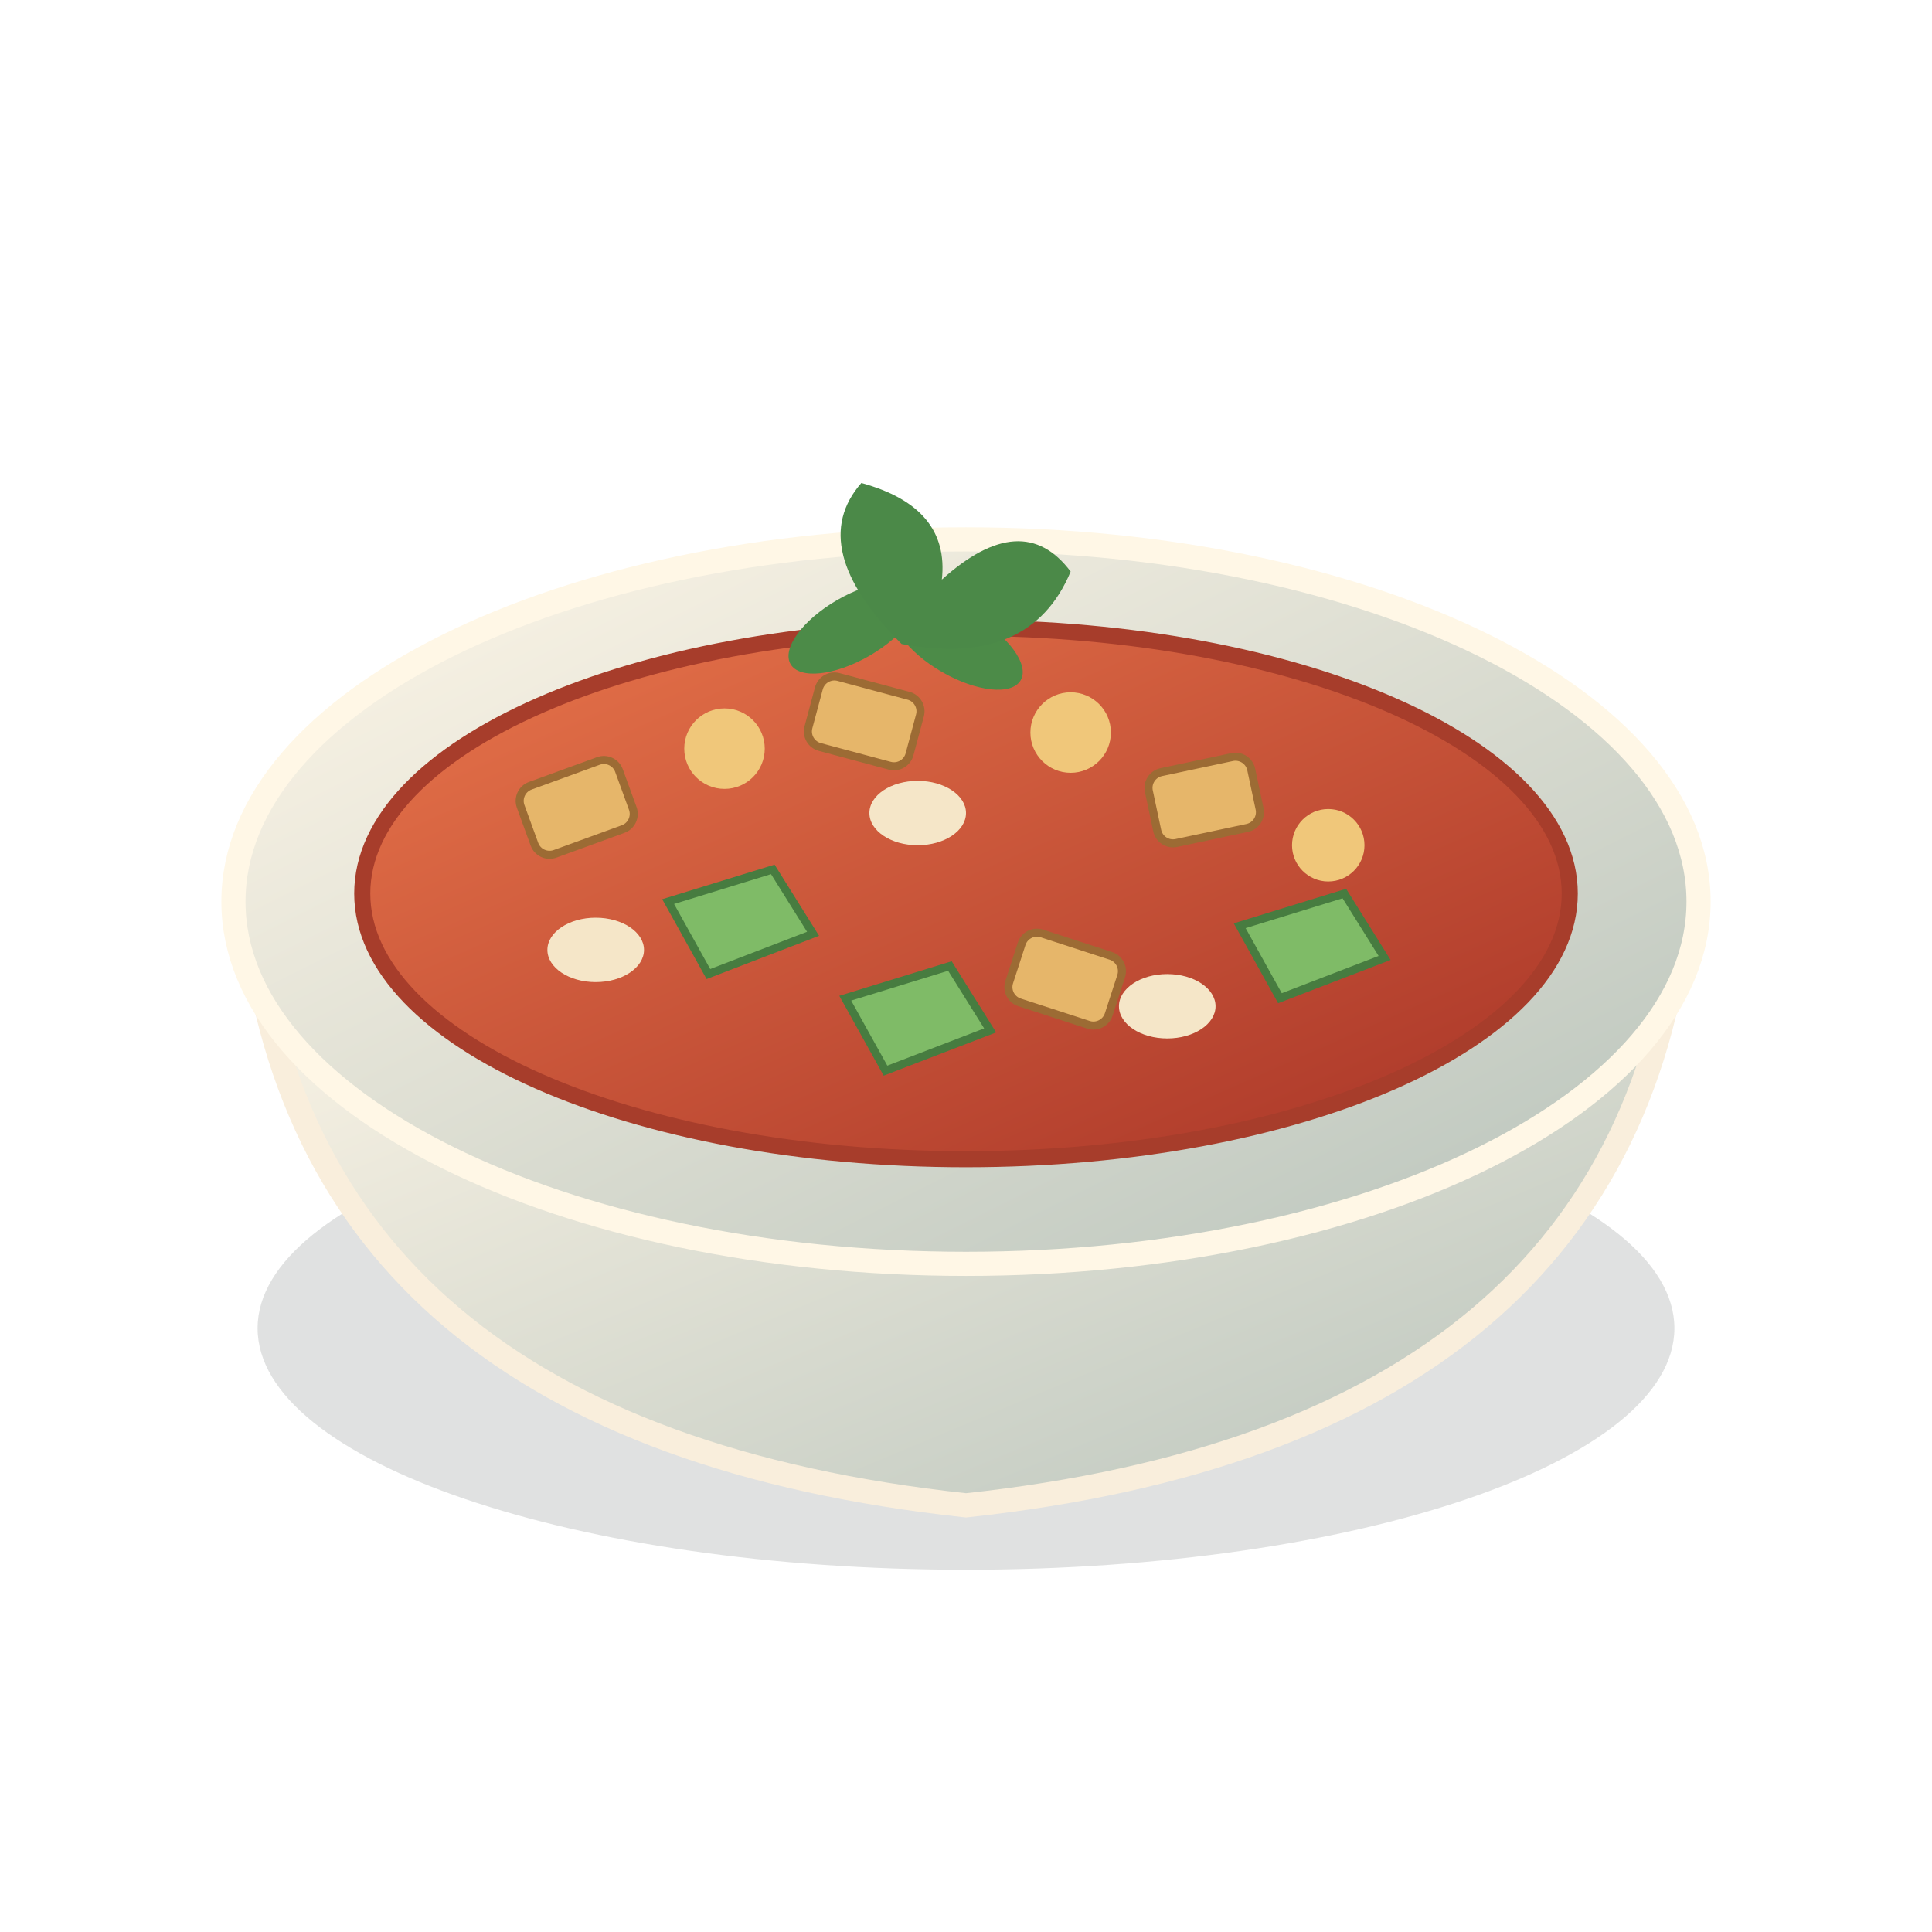
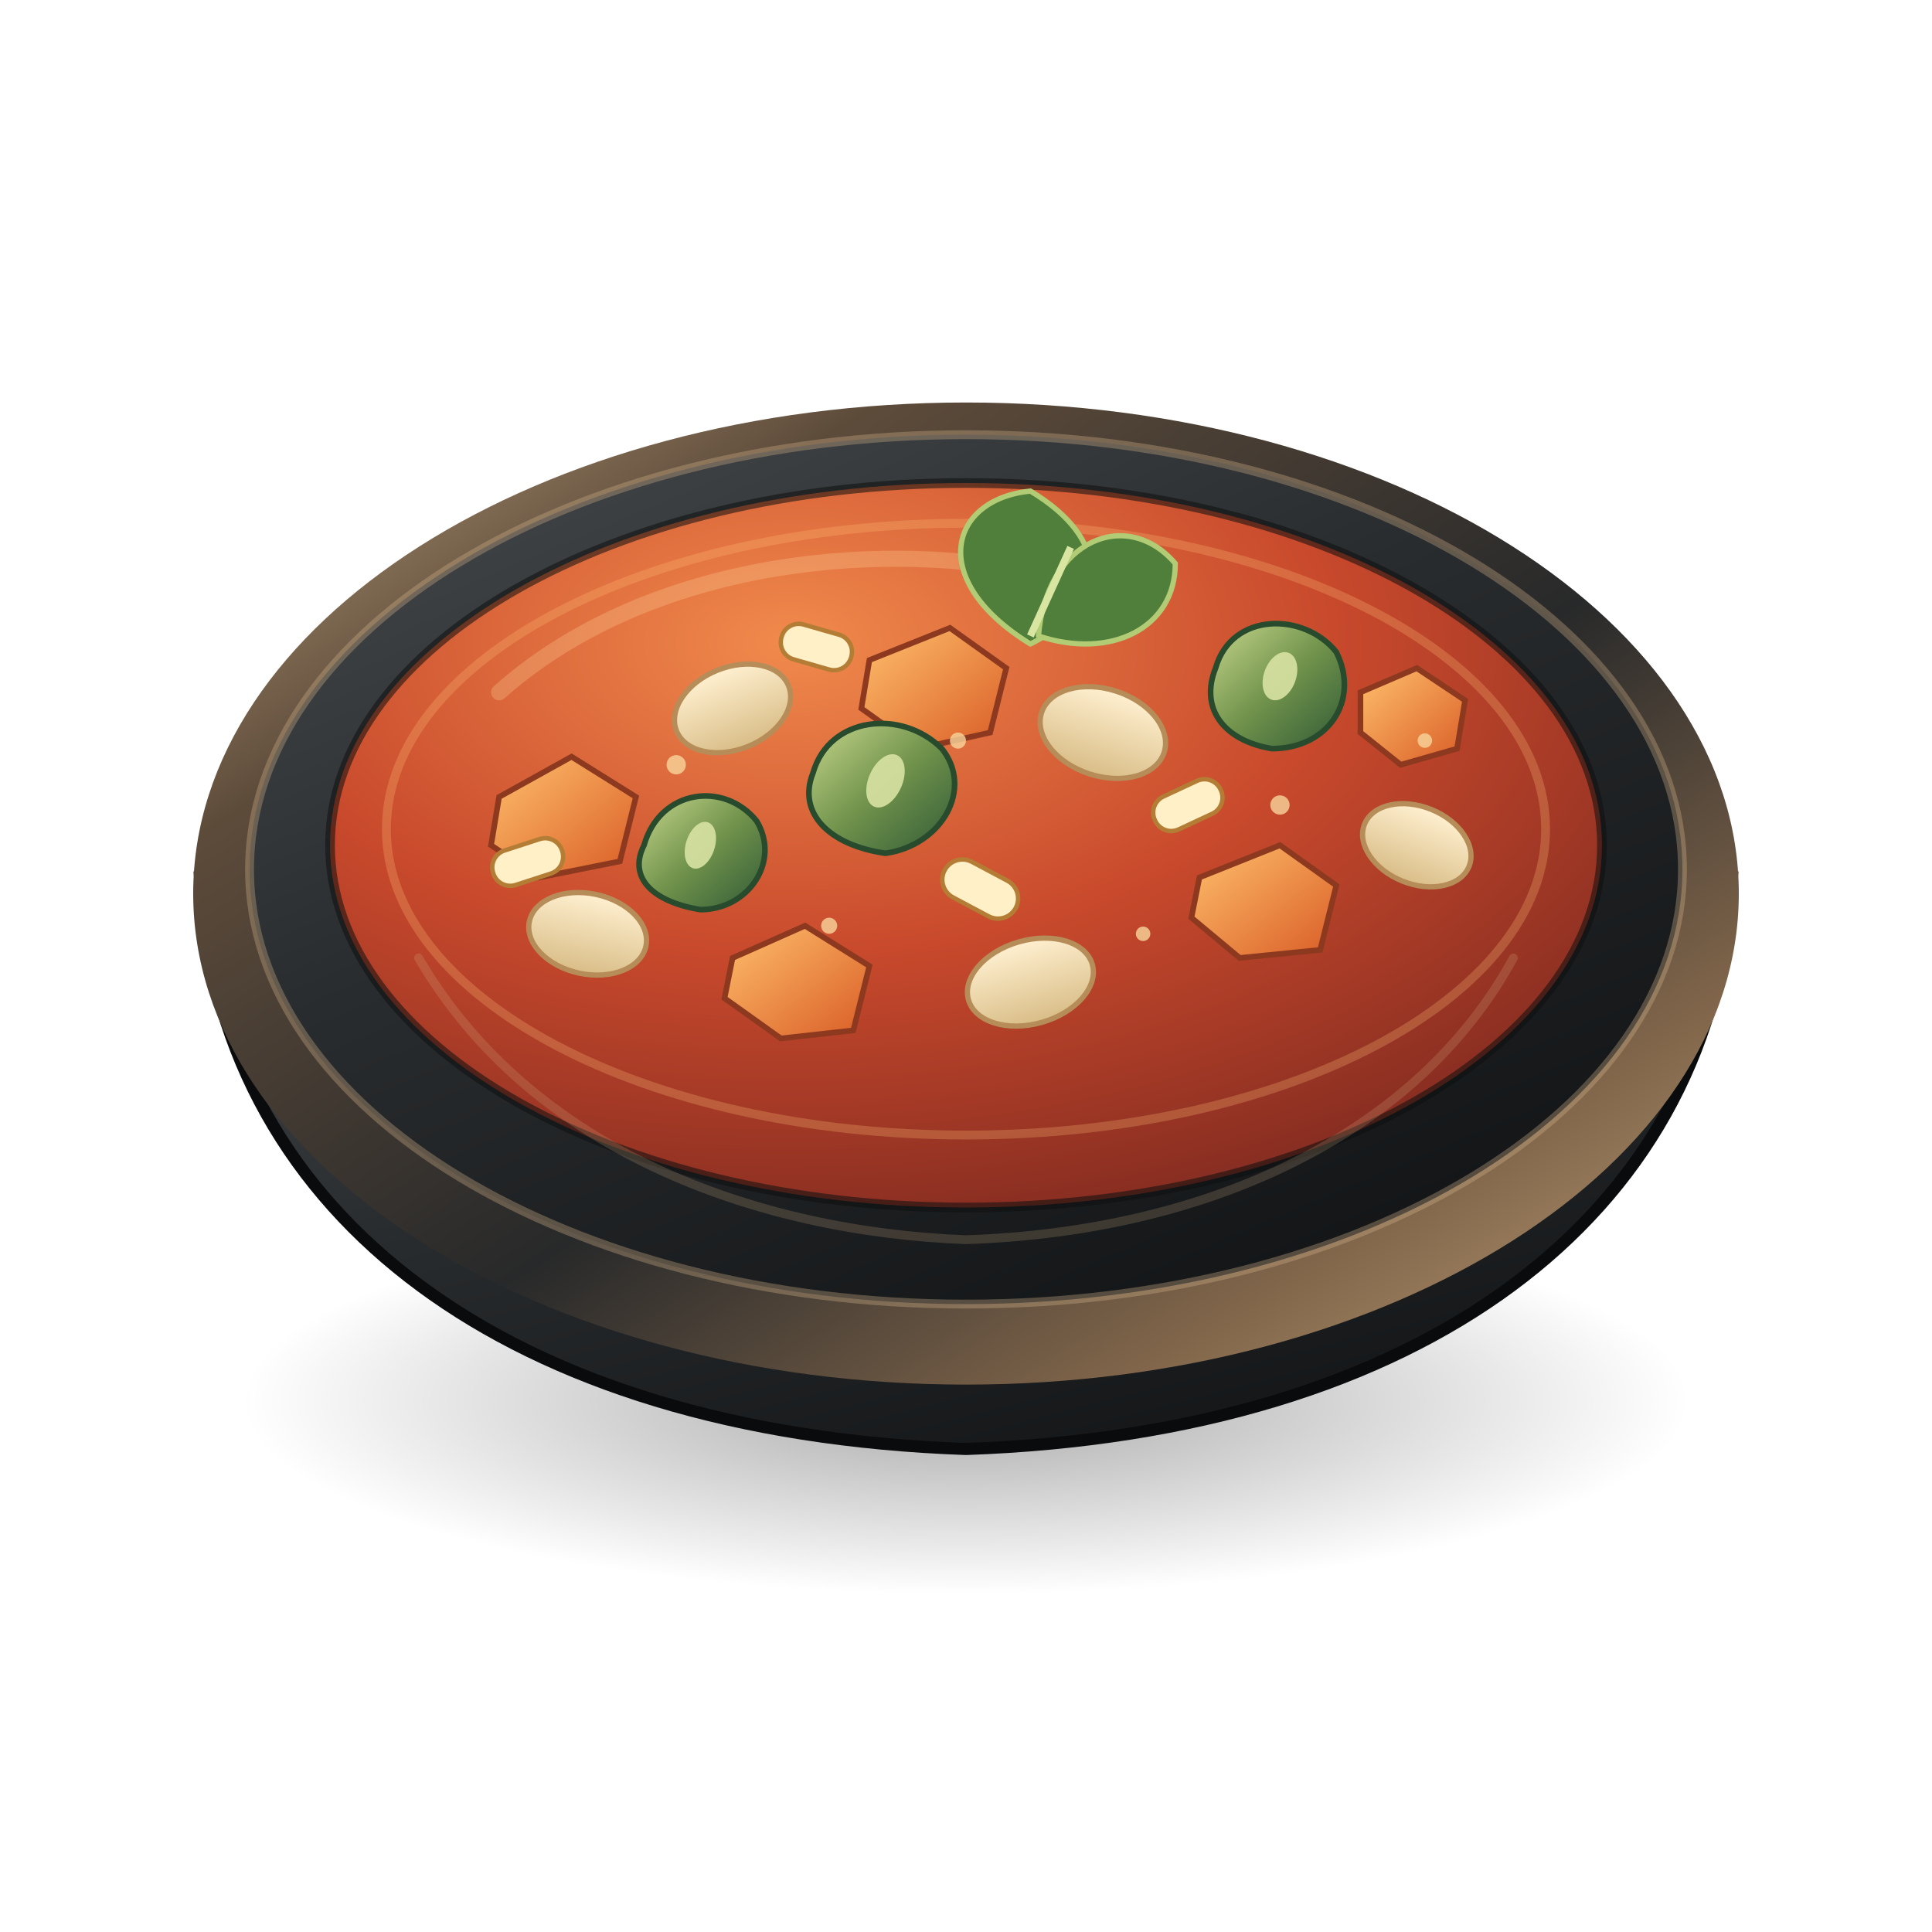
- <svg xmlns="http://www.w3.org/2000/svg" viewBox="0 0 240 240" role="img" aria-labelledby="svg-title svg-desc">
+ <svg xmlns="http://www.w3.org/2000/svg" viewBox="0 0 240 240" role="img" aria-labelledby="title desc">
  <defs>
-     <linearGradient id="bowl" x2="1" y2="1">
-       <stop stop-color="#fff7e8" />
-       <stop offset="1" stop-color="#b8c3bb" />
+     <radialGradient id="shadow" cx=".5" cy=".5" r=".5">
+       <stop stop-color="#000" stop-opacity=".34" />
+       <stop offset="1" stop-color="#000" stop-opacity="0" />
+     </radialGradient>
+     <linearGradient id="rim" x1="0" y1="0" x2="1" y2="1">
+       <stop stop-color="#bda17d" />
+       <stop offset=".22" stop-color="#5d4b3a" />
+       <stop offset=".55" stop-color="#28292a" />
+       <stop offset=".8" stop-color="#80654a" />
+       <stop offset="1" stop-color="#c3a47a" />
    </linearGradient>
-     <linearGradient id="broth" x2="1" y2="1">
-       <stop stop-color="#e8754b" />
-       <stop offset="1" stop-color="#a83427" />
+     <linearGradient id="bowl" x1=".1" y1="0" x2=".8" y2="1">
+       <stop stop-color="#45484a" />
+       <stop offset=".42" stop-color="#292c2e" />
+       <stop offset="1" stop-color="#111315" />
+     </linearGradient>
+     <radialGradient id="broth" cx=".36" cy=".22" r=".9">
+       <stop stop-color="#f18a4c" />
+       <stop offset=".48" stop-color="#c8492c" />
+       <stop offset="1" stop-color="#79271f" />
+     </radialGradient>
+     <linearGradient id="carrot" x1="0" y1="0" x2="1" y2="1">
+       <stop stop-color="#ffc06c" />
+       <stop offset="1" stop-color="#d95c26" />
+     </linearGradient>
+     <linearGradient id="zucchini" x1="0" y1="0" x2="1" y2="1">
+       <stop stop-color="#c6d68b" />
+       <stop offset=".5" stop-color="#71934c" />
+       <stop offset="1" stop-color="#315a36" />
+     </linearGradient>
+     <linearGradient id="bean" x1="0" y1="0" x2="0" y2="1">
+       <stop stop-color="#fff0d0" />
+       <stop offset="1" stop-color="#d9bd87" />
    </linearGradient>
  </defs>
-   <ellipse cx="120" cy="165" rx="88" ry="30" fill="#111916" opacity=".13" />
-   <path d="M31 112q6 66 89 75 83-9 89-75Z" fill="url(#bowl)" stroke="#f9eedc" stroke-width="3" />
-   <ellipse cx="120" cy="112" rx="91" ry="45" fill="url(#bowl)" stroke="#fff7e6" stroke-width="3" />
-   <ellipse cx="120" cy="111" rx="75" ry="33" fill="url(#broth)" stroke="#a73d2b" stroke-width="2" />
-   <g fill="#e6b66a" stroke="#9c6b34" stroke-width="1">
-     <rect x="65" y="96" width="13" height="9" rx="2" transform="rotate(-20 71 100)" />
-     <rect x="101" y="85" width="13" height="9" rx="2" transform="rotate(15 107 89)" />
-     <rect x="143" y="95" width="13" height="9" rx="2" transform="rotate(-12 149 99)" />
-     <rect x="126" y="117" width="13" height="9" rx="2" transform="rotate(18 132 121)" />
+   <ellipse cx="120" cy="174" rx="91" ry="24" fill="url(#shadow)" />
+   <path d="M25 111 C28 151 63 178 120 180 C177 178 212 151 215 111 L205 126 C197 151 164 164 120 166 C76 164 43 151 35 126Z" fill="url(#bowl)" stroke="#090b0d" stroke-width="1.5" />
+   <ellipse cx="120" cy="111" rx="96" ry="61" fill="url(#rim)" />
+   <ellipse cx="120" cy="108" rx="89" ry="54" fill="url(#bowl)" stroke="#d3b58a" stroke-opacity=".34" stroke-width="1.1" />
+   <ellipse cx="120" cy="105" rx="79" ry="45" fill="url(#broth)" stroke="#0d0f10" stroke-opacity=".55" stroke-width="1.2" />
+   <ellipse cx="120" cy="103" rx="72" ry="38" fill="none" stroke="#ffc078" stroke-opacity=".26" stroke-width="1.1" />
+   <path d="M62 86 C80 70 108 67 128 71" fill="none" stroke="#ffd59b" stroke-opacity=".28" stroke-width="2" stroke-linecap="round" />
+   <g fill="url(#carrot)" stroke="#8d391f" stroke-width=".7">
+     <path d="M62 99 l9-5 8 5-2 8-10 2-6-4Z" />
+     <path d="M108 82 l10-4 7 5-2 8-9 2-7-5Z" />
+     <path d="M149 109 l10-4 7 5-2 8-10 1-6-5Z" />
+     <path d="M91 119 l9-4 8 5-2 8-9 1-7-5Z" />
+     <path d="M169 86 l7-3 6 4-1 6-7 2-5-4Z" />
  </g>
-   <g fill="#7fbb67" stroke="#477c40" stroke-width="1">
-     <path d="M83 112l13-4 5 8-13 5Z" />
-     <path d="M154 115l13-4 5 8-13 5Z" />
-     <path d="M105 124l13-4 5 8-13 5Z" />
+   <g fill="url(#bean)" stroke="#b68d58" stroke-width=".65">
+     <ellipse cx="91" cy="88" rx="7.5" ry="5.1" transform="rotate(-22 91 88)" />
+     <ellipse cx="137" cy="91" rx="8" ry="5.4" transform="rotate(18 137 91)" />
+     <ellipse cx="73" cy="116" rx="7.4" ry="5" transform="rotate(12 73 116)" />
+     <ellipse cx="128" cy="122" rx="8" ry="5.2" transform="rotate(-16 128 122)" />
+     <ellipse cx="176" cy="105" rx="7" ry="4.8" transform="rotate(22 176 105)" />
  </g>
-   <g fill="#f0c77a">
-     <circle cx="90" cy="93" r="5" />
-     <circle cx="133" cy="91" r="5" />
-     <circle cx="165" cy="105" r="4.5" />
+   <g fill="url(#zucchini)" stroke="#294b2d" stroke-width=".7">
+     <path d="M101 96 C103 89 112 88 117 93 C121 98 117 105 110 106 C103 105 99 101 101 96Z" />
+     <path d="M151 83 C153 76 162 76 166 81 C169 87 165 93 158 93 C152 92 149 88 151 83Z" />
+     <path d="M80 105 C82 98 90 97 94 102 C97 107 93 113 87 113 C81 112 78 109 80 105Z" />
  </g>
-   <g fill="#f5e6c8">
-     <ellipse cx="114" cy="101" rx="6" ry="4" />
-     <ellipse cx="145" cy="125" rx="6" ry="4" />
-     <ellipse cx="74" cy="118" rx="6" ry="4" />
+   <g fill="#d8e2a2" opacity=".9">
+     <ellipse cx="110" cy="97" rx="2.1" ry="3.5" transform="rotate(24 110 97)" />
+     <ellipse cx="159" cy="84" rx="2" ry="3.1" transform="rotate(20 159 84)" />
+     <ellipse cx="87" cy="105" rx="1.8" ry="3" transform="rotate(18 87 105)" />
  </g>
-   <g fill="#4c8b48">
-     <ellipse cx="106" cy="78" rx="9" ry="4" transform="rotate(-30 106 78)" />
-     <ellipse cx="119" cy="80" rx="9" ry="4" transform="rotate(30 119 80)" />
+   <g fill="#fff0c8" stroke="#b47d35" stroke-width=".55">
+     <rect x="117" y="108" width="10" height="5" rx="2.5" transform="rotate(28 122 110)" />
+     <rect x="143" y="98" width="9" height="4.5" rx="2.2" transform="rotate(-25 147 100)" />
+     <rect x="97" y="78" width="9" height="4.5" rx="2.2" transform="rotate(16 101 80)" />
+     <rect x="61" y="105" width="9" height="4.5" rx="2.2" transform="rotate(-18 65 107)" />
  </g>
-   <path d="M112 80q-12-12-5-20 11 3 10 12 10-9 16-1-5 12-21 9Z" fill="#4b8948" />
+   <g fill="#4f7f3b" stroke="#b2cc76" stroke-width=".65" stroke-linejoin="round">
+     <path d="M128 80 C115 72 118 62 128 61 C138 67 138 75 128 80Z" />
+     <path d="M129 79 C130 67 140 63 146 70 C146 78 138 82 129 79Z" />
+     <path d="M128 79 L133 68" fill="none" stroke="#d8e6a1" stroke-width=".9" />
+   </g>
+   <g fill="#f7d59b" opacity=".8">
+     <circle cx="84" cy="95" r="1.2" />
+     <circle cx="119" cy="92" r="1" />
+     <circle cx="159" cy="100" r="1.2" />
+     <circle cx="103" cy="115" r="1" />
+     <circle cx="142" cy="116" r=".9" />
+     <circle cx="177" cy="92" r=".9" />
+   </g>
+   <path d="M52 119 C66 143 94 153 120 154 C150 153 176 141 188 119" fill="none" stroke="#d9b88a" stroke-opacity=".2" stroke-width="1.1" stroke-linecap="round" />
</svg>
